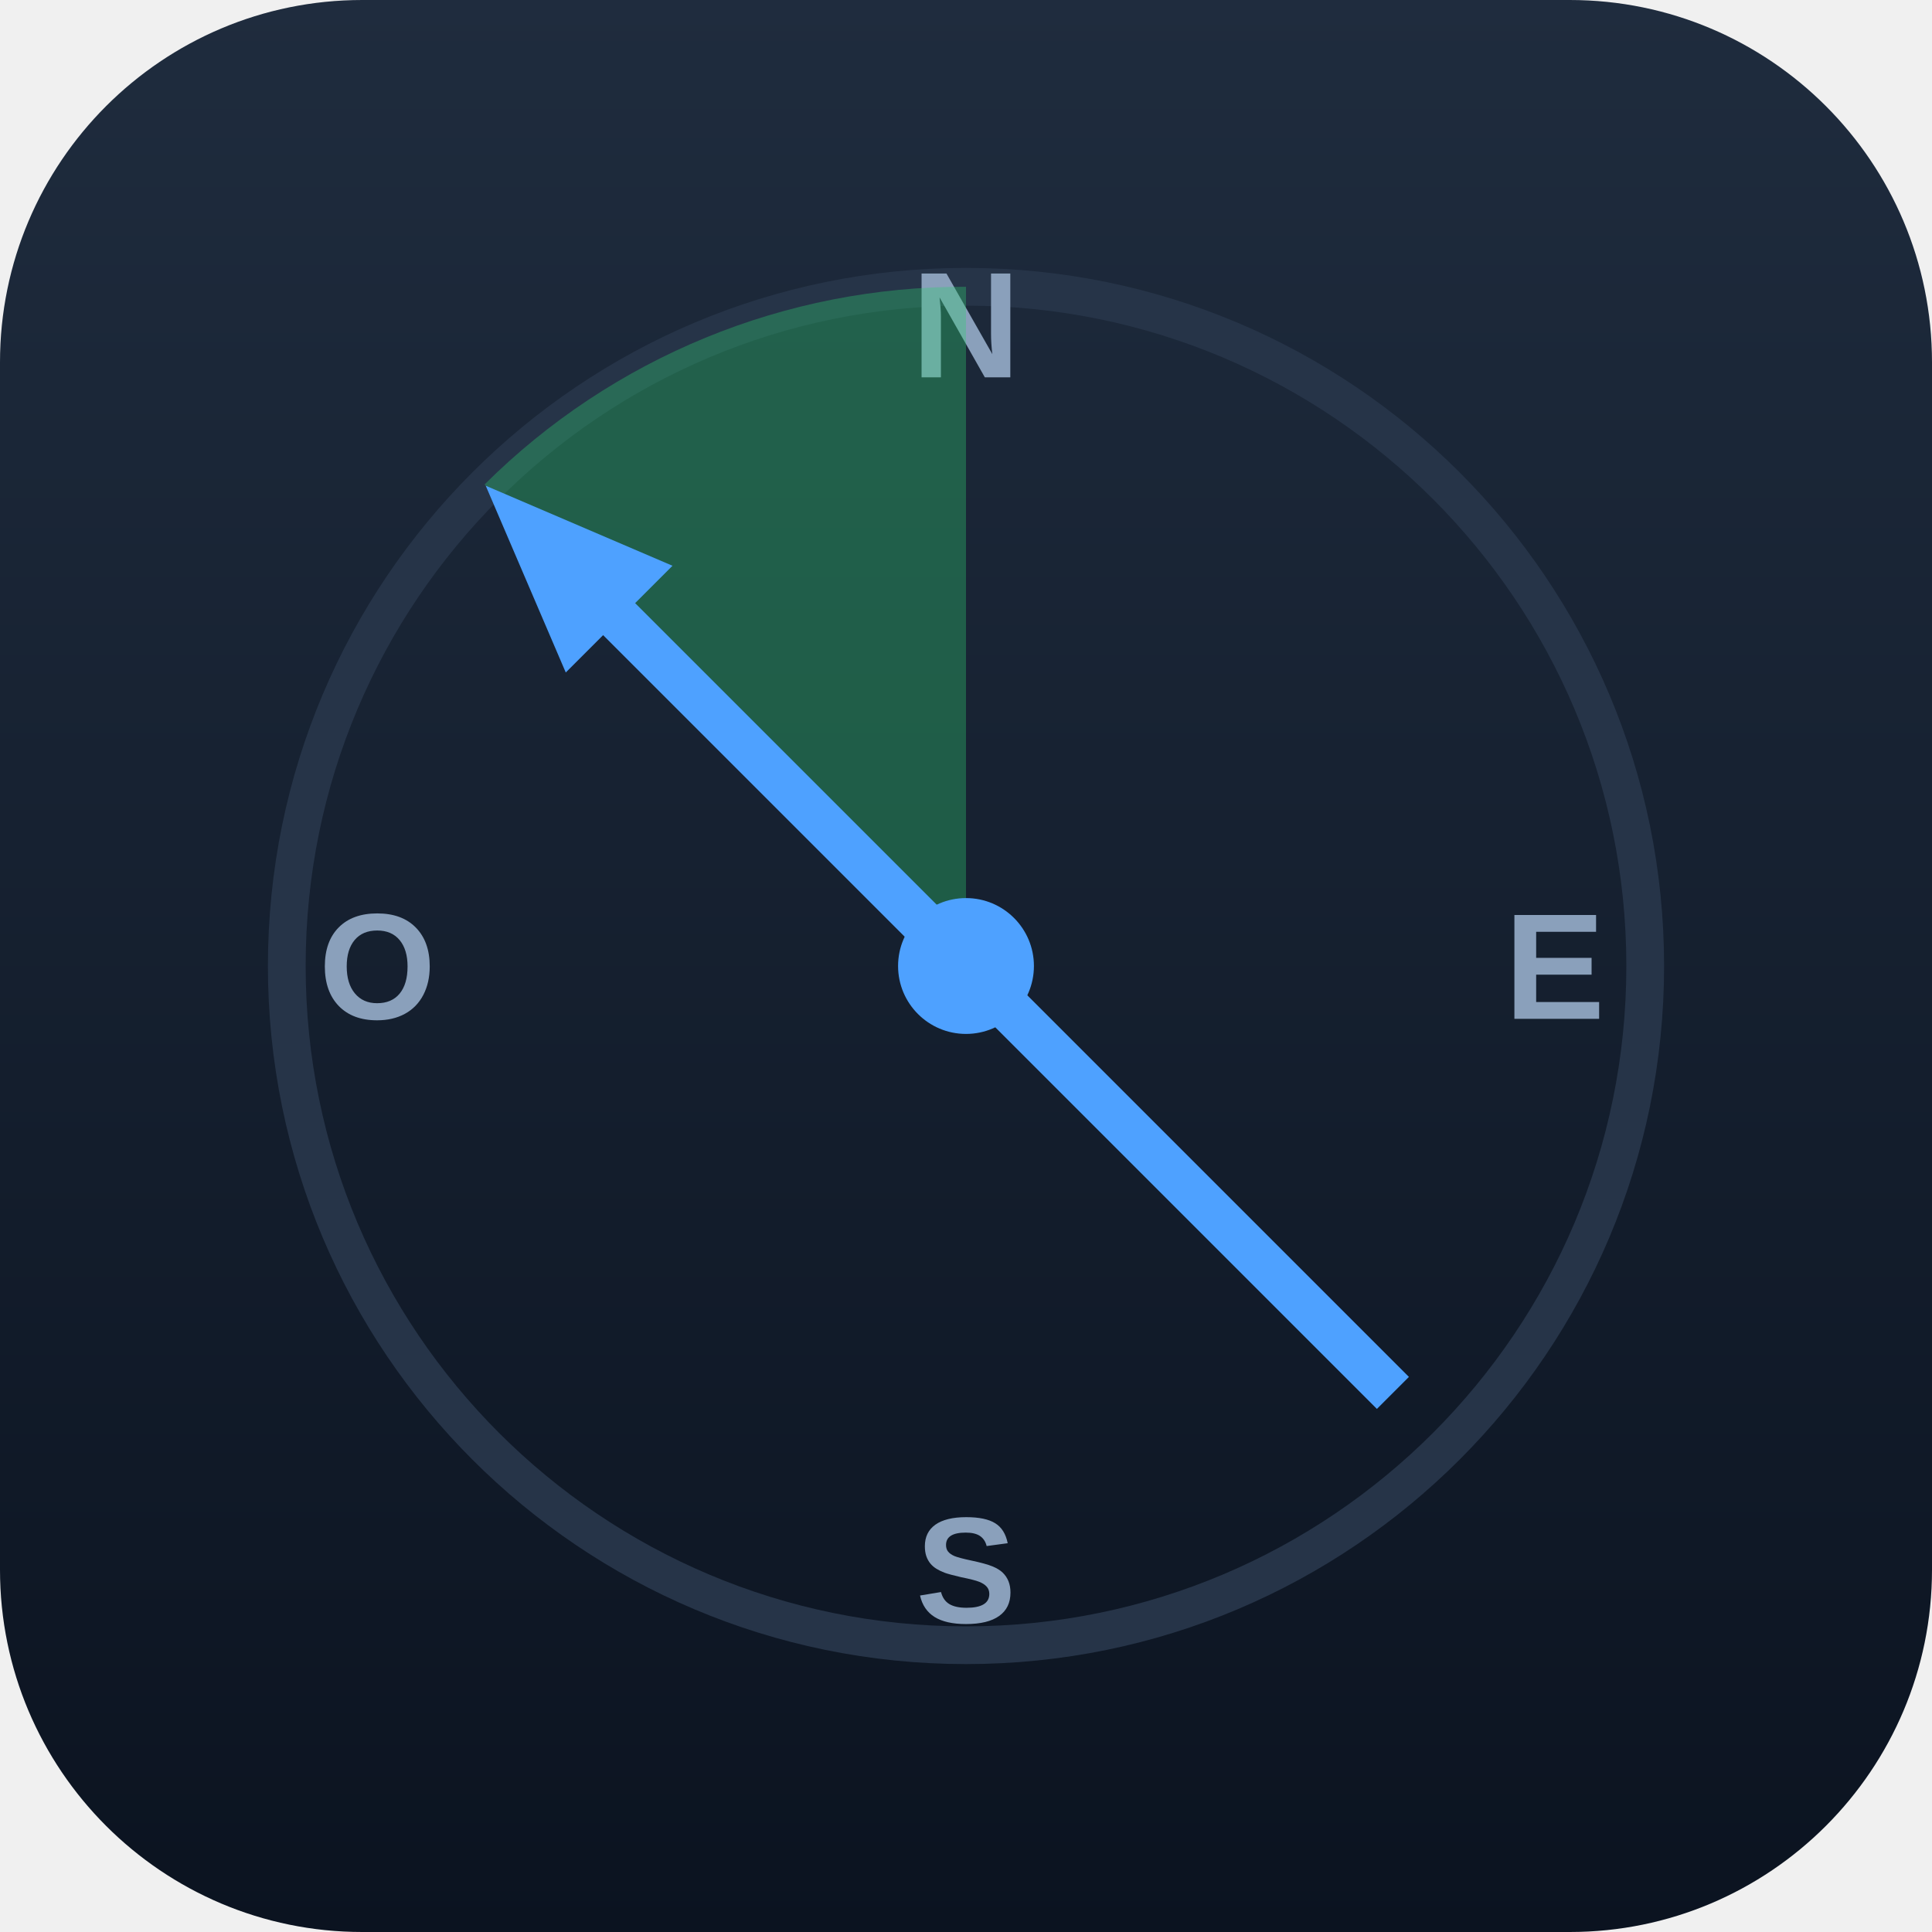
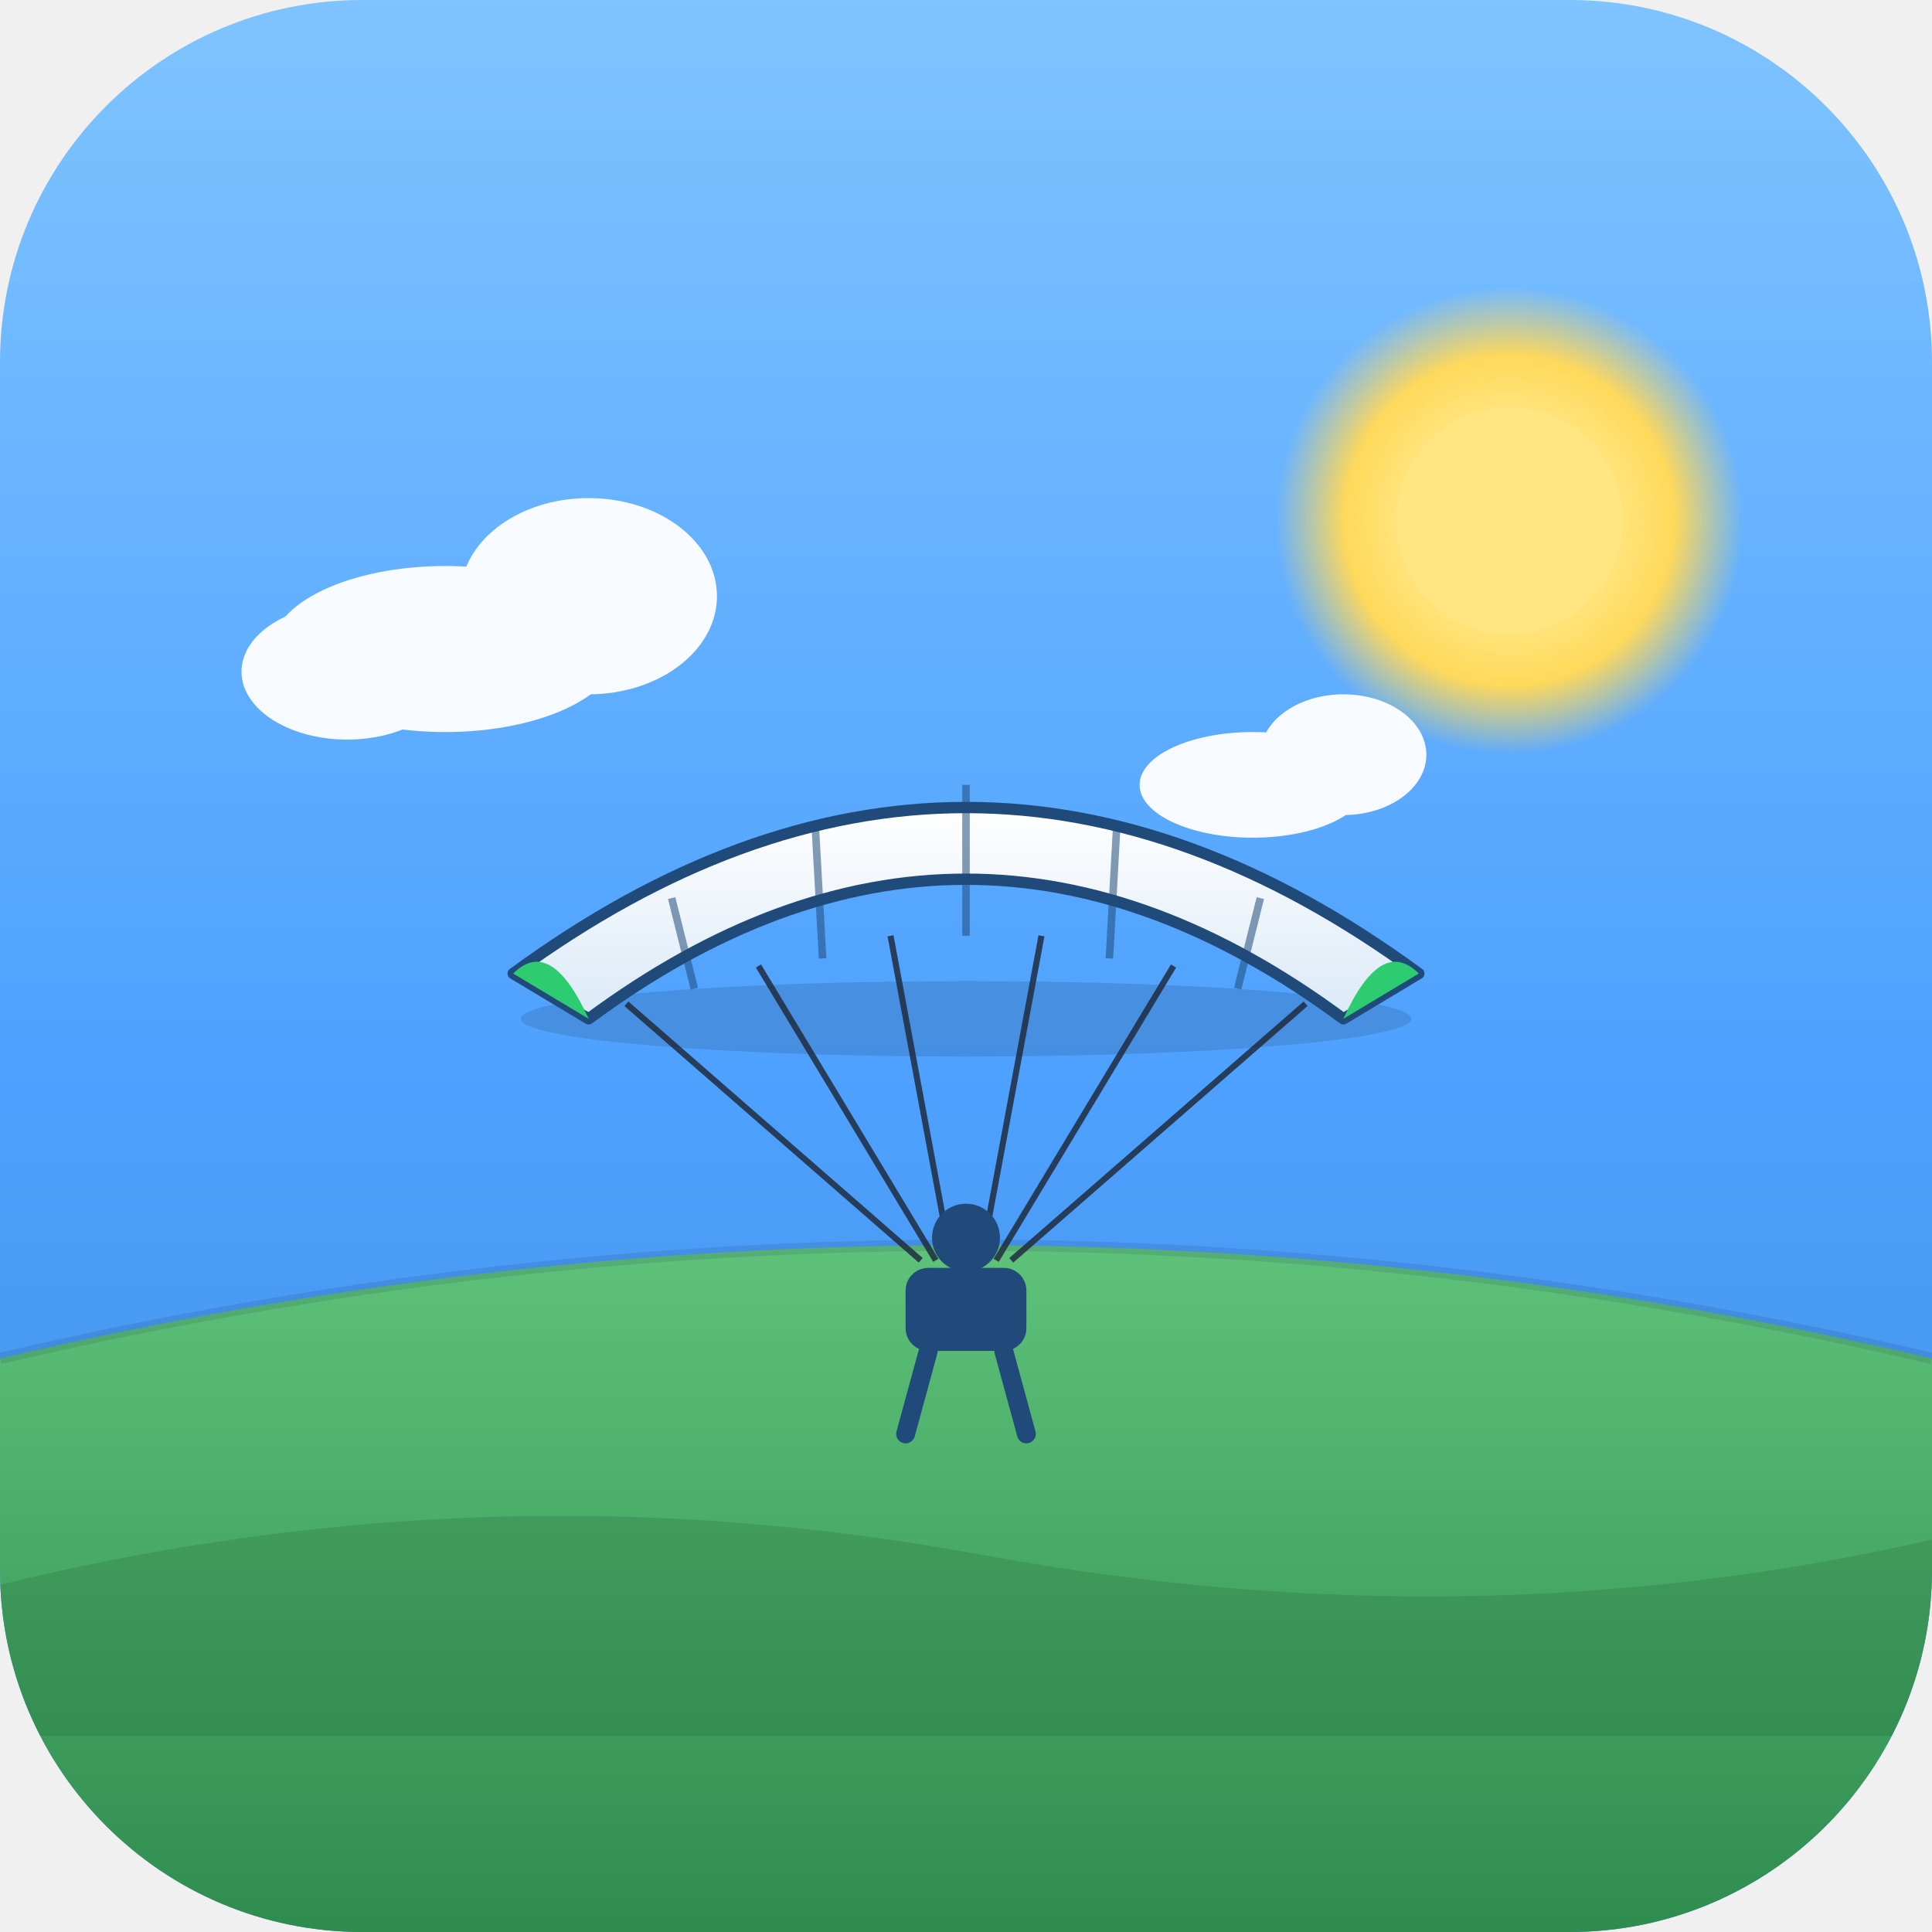
- <svg xmlns="http://www.w3.org/2000/svg" viewBox="0 0 512 512">
+ <svg xmlns="http://www.w3.org/2000/svg" viewBox="0 0 512 512" role="img" aria-label="Hoy se vuela">
  <defs>
-     <linearGradient id="bg" x1="0" y1="0" x2="0" y2="1">
-       <stop offset="0%" stop-color="#1f2c3e" />
-       <stop offset="100%" stop-color="#0b1320" />
+     <linearGradient id="sky" x1="0" y1="0" x2="0" y2="1">
+       <stop offset="0%" stop-color="#7fc4ff" />
+       <stop offset="55%" stop-color="#4ea1ff" />
+       <stop offset="100%" stop-color="#3e8bd8" />
    </linearGradient>
+     <linearGradient id="field" x1="0" y1="0" x2="0" y2="1">
+       <stop offset="0%" stop-color="#5ec27a" />
+       <stop offset="100%" stop-color="#2f8c4f" />
+     </linearGradient>
+     <linearGradient id="wing" x1="0" y1="0" x2="0" y2="1">
+       <stop offset="0%" stop-color="#ffffff" />
+       <stop offset="100%" stop-color="#dbe9f7" />
+     </linearGradient>
+     <radialGradient id="sun" cx="50%" cy="50%" r="50%">
+       <stop offset="0%" stop-color="#fff7c2" />
+       <stop offset="70%" stop-color="#ffd95a" />
+       <stop offset="100%" stop-color="#ffd95a" stop-opacity="0" />
+     </radialGradient>
+     <clipPath id="round">
+       <rect width="512" height="512" rx="96" ry="96" />
+     </clipPath>
  </defs>
-   <rect width="512" height="512" rx="96" fill="url(#bg)" />
-   <circle cx="256" cy="256" r="180" fill="none" stroke="#263448" stroke-width="10" />
-   <g fill="#8aa0bb" font-family="Arial, sans-serif" font-weight="700" font-size="40" text-anchor="middle">
-     <text x="256" y="100">N</text>
-     <text x="256" y="430">S</text>
-     <text x="100" y="270">O</text>
-     <text x="412" y="270">E</text>
+   <g clip-path="url(#round)">
+     <rect width="512" height="512" fill="url(#sky)" />
+     <circle cx="400" cy="138" r="62" fill="url(#sun)" />
+     <circle cx="400" cy="138" r="30" fill="#ffe680" />
+     <g fill="#ffffff" opacity="0.95">
+       <ellipse cx="118" cy="172" rx="46" ry="22" />
+       <ellipse cx="156" cy="158" rx="34" ry="26" />
+       <ellipse cx="92" cy="178" rx="28" ry="18" />
+       <ellipse cx="332" cy="208" rx="30" ry="14" />
+       <ellipse cx="356" cy="200" rx="22" ry="16" />
+     </g>
+     <path d="M 0 360 Q 256 300 512 360 L 512 512 L 0 512 Z" fill="url(#field)" />
+     <path d="M 0 360 Q 256 300 512 360" stroke="rgba(20,40,80,0.12)" stroke-width="3" fill="none" />
+     <path d="M 0 420 Q 130 388 260 412 T 512 408 L 512 460 L 0 460 Z" fill="rgba(20,80,40,0.18)" />
+     <g transform="translate(256 248)">
+       <ellipse cx="0" cy="22" rx="118" ry="10" fill="rgba(0,0,0,0.12)" />
+       <path d="M -120 10 Q 0 -78 120 10 L 100 22 Q 0 -52 -100 22 Z" fill="url(#wing)" stroke="#1f4a7a" stroke-width="3" stroke-linejoin="round" />
+       <g stroke="#1f4a7a" stroke-width="2" opacity="0.55">
+         <line x1="-78" y1="-10" x2="-72" y2="14" />
+         <line x1="-40" y1="-30" x2="-38" y2="6" />
+         <line x1="0" y1="-40" x2="0" y2="0" />
+         <line x1="40" y1="-30" x2="38" y2="6" />
+         <line x1="78" y1="-10" x2="72" y2="14" />
+       </g>
+       <path d="M -120 10 Q -110 0 -100 22 Z" fill="#2ecc71" />
+       <path d="M 120 10 Q 110 0 100 22 Z" fill="#2ecc71" />
+       <g stroke="#1f2c3e" stroke-width="1.6" fill="none" opacity="0.85">
+         <line x1="-90" y1="18" x2="-12" y2="86" />
+         <line x1="-55" y1="8" x2="-8" y2="86" />
+         <line x1="-20" y1="0" x2="-4" y2="86" />
+         <line x1="20" y1="0" x2="4" y2="86" />
+         <line x1="55" y1="8" x2="8" y2="86" />
+         <line x1="90" y1="18" x2="12" y2="86" />
+       </g>
+       <g transform="translate(0 96)">
+         <rect x="-16" y="-8" width="32" height="22" rx="6" fill="#1f4a7a" />
+         <circle cx="0" cy="-16" r="9" fill="#1f4a7a" />
+         <path d="M -10 14 L -16 36 M 10 14 L 16 36" stroke="#1f4a7a" stroke-width="5" stroke-linecap="round" />
+       </g>
+     </g>
  </g>
-   <path d="M 256 256 L 256 76 A 180 180 0 0 0 128.4 128.4 Z" fill="#2ecc71" opacity="0.35" />
-   <g transform="translate(256 256) rotate(315)">
-     <polygon points="0,-180 -20,-130 -6,-130 -6,160 6,160 6,-130 20,-130" fill="#4ea1ff" />
-   </g>
-   <circle cx="256" cy="256" r="18" fill="#4ea1ff" />
</svg>
